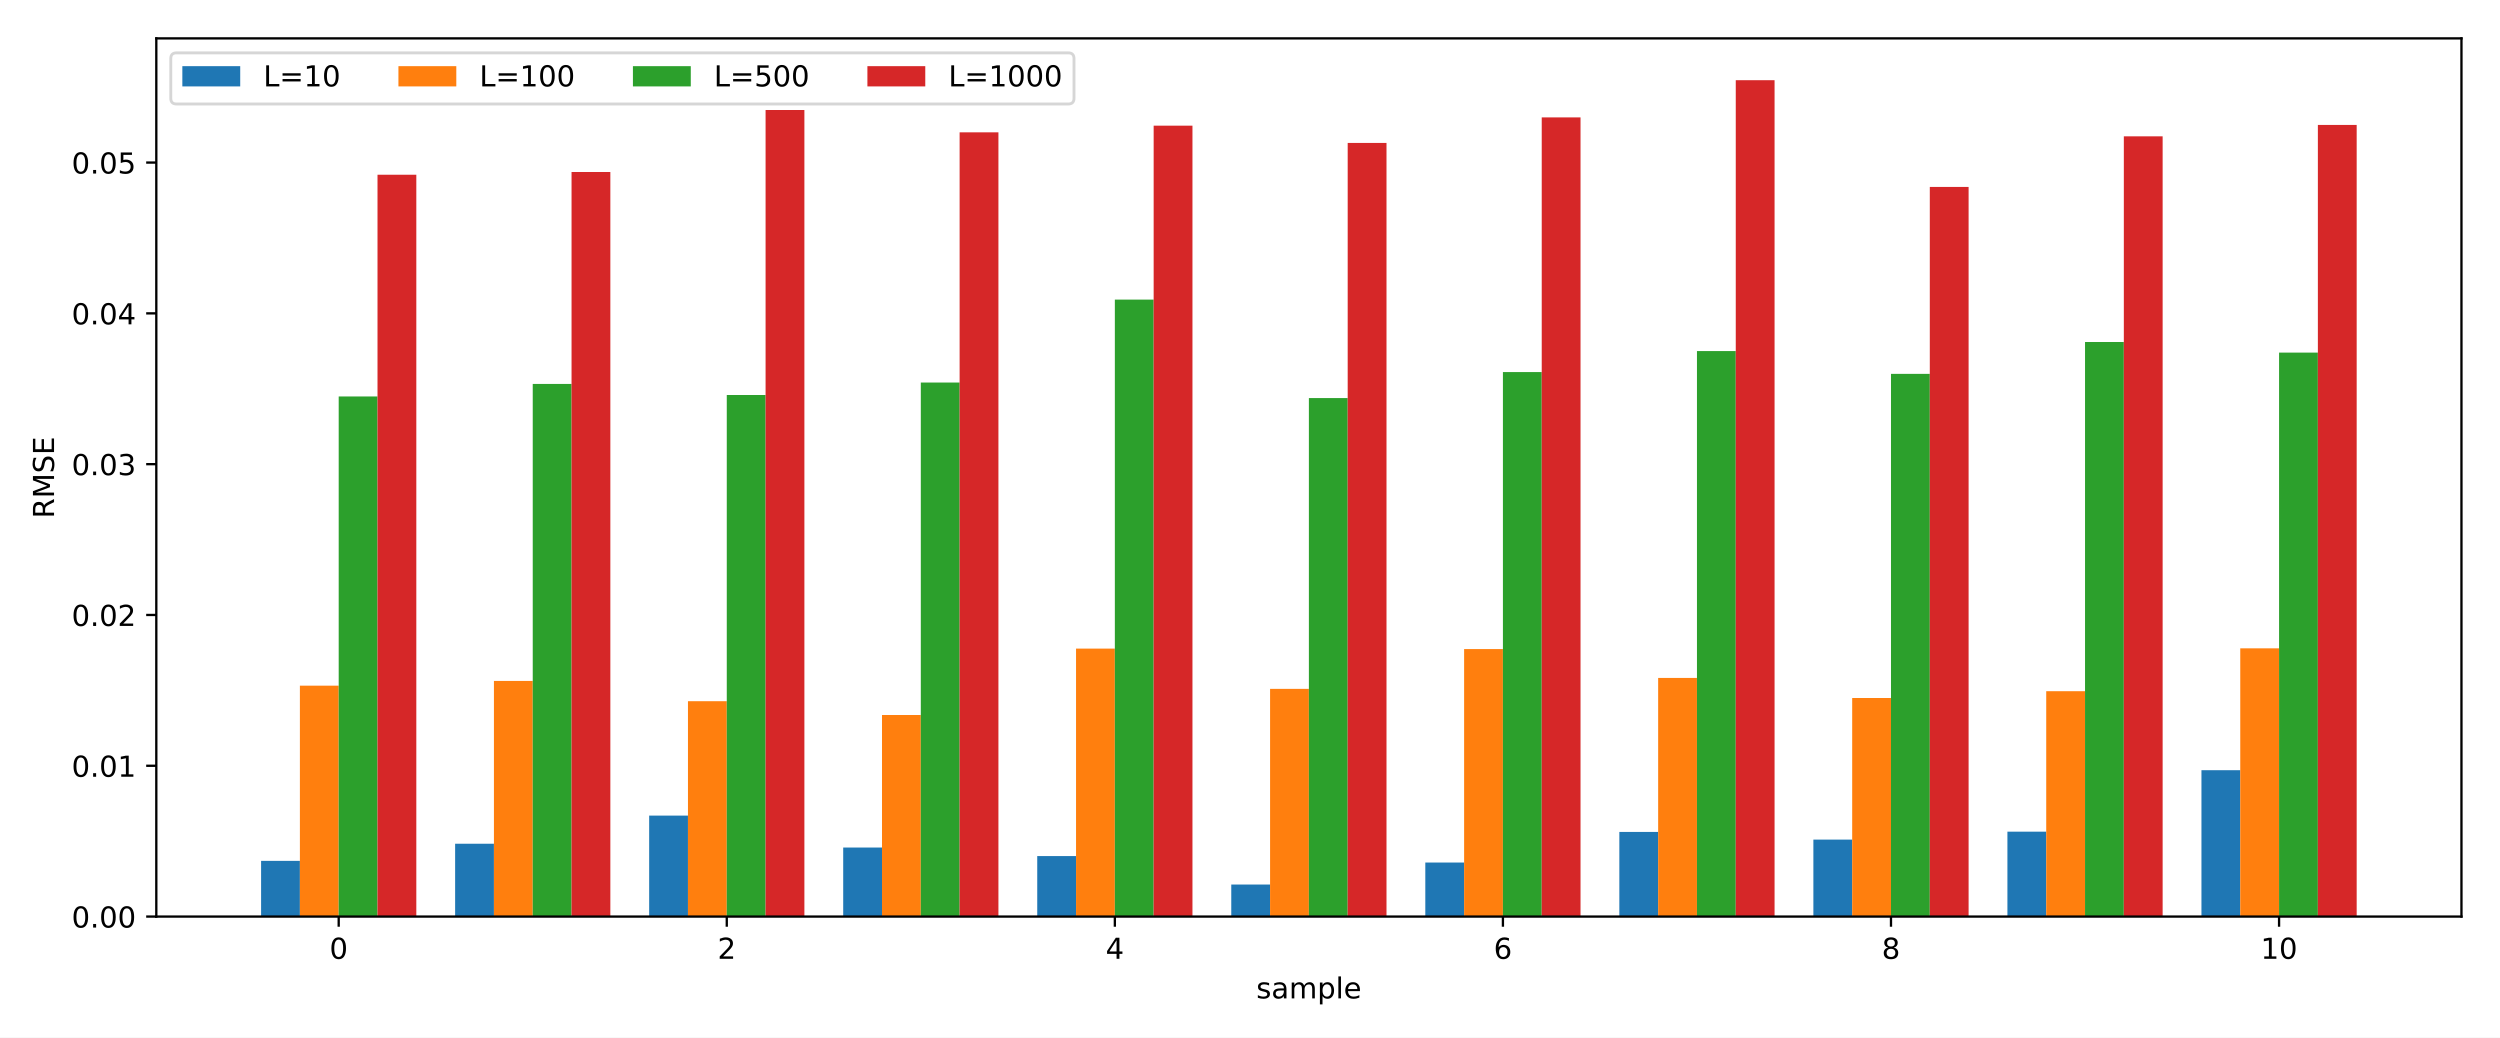
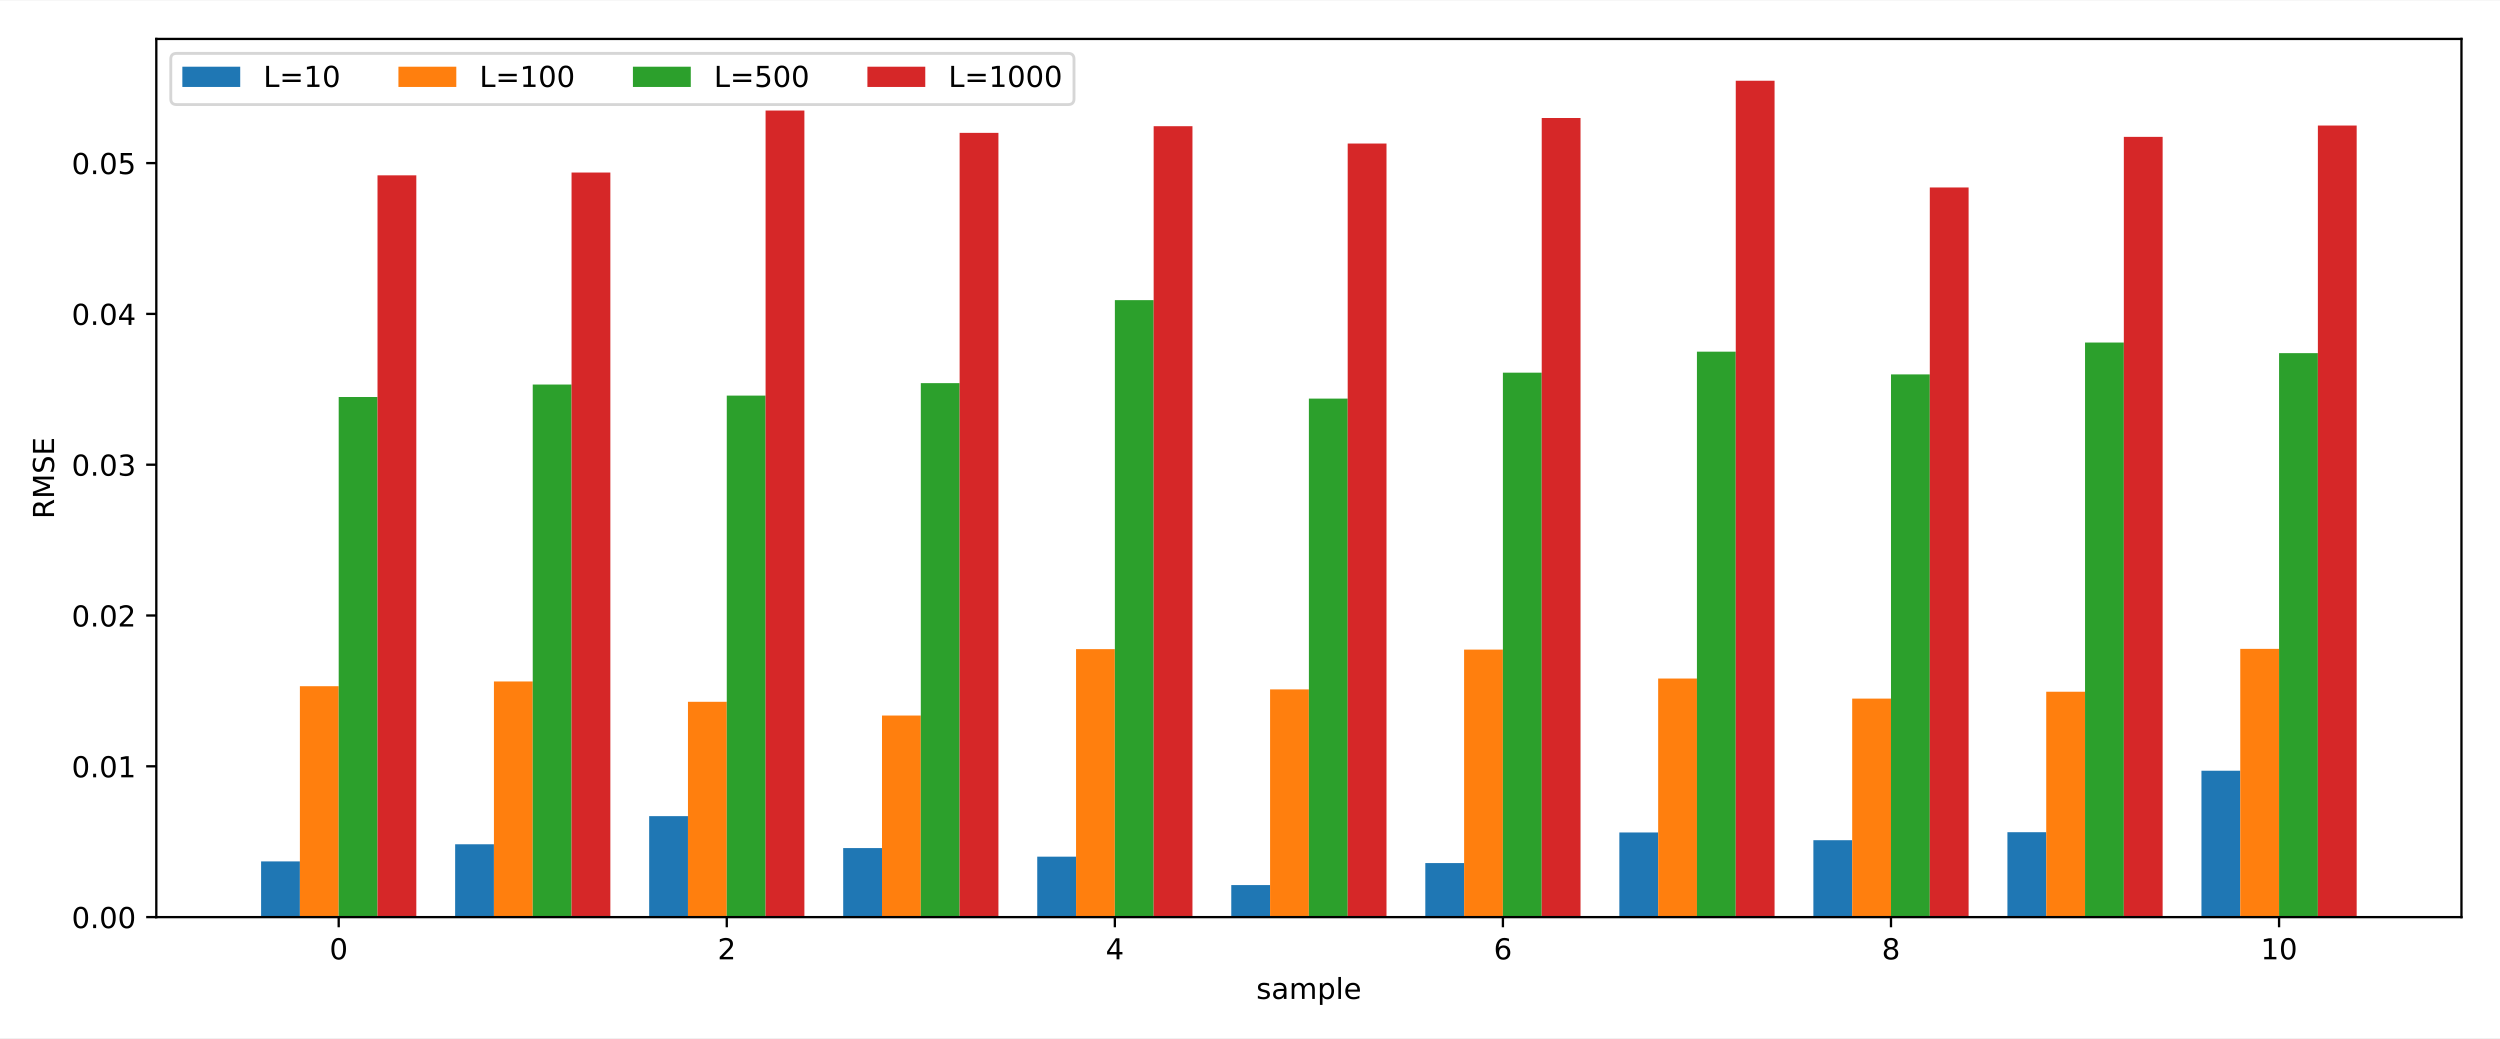
- <svg xmlns="http://www.w3.org/2000/svg" xmlns:xlink="http://www.w3.org/1999/xlink" height="358.56pt" version="1.1" viewBox="0 0 864 358.56" width="864pt">
+ <svg xmlns="http://www.w3.org/2000/svg" xmlns:xlink="http://www.w3.org/1999/xlink" height="479" viewBox="0 0 864 358.56" width="1153" stroke-linecap="butt" stroke-linejoin="round">
+   <style>.B{stroke:#000}.C{stroke-width:.8}.D{clip-path:url(#X)}.E{stroke-linecap:butt}.F{stroke-linejoin:round}.G{stroke-linejoin:miter}</style>
+   <g fill="#fff">
+     <path d="M0 358.56h864V0H0z" />
+     <path d="M54.02 316.768h796.66v-303.5H54.02z" />
+   </g>
+   <path d="M90.232 316.768h13.412v-19.26H90.232zm67.058 0h13.412v-25.18H157.3zm67.06 0h13.412V281.87H224.35zm67.06 0h13.412V292.9H291.4zm67.058 0h13.412v-20.9h-13.412zm67.058 0h13.412v-11.07h-13.412zm67.06 0h13.412V298.08h-13.412zm67.06 0h13.412v-29.254h-13.412zm67.057 0h13.412v-26.593h-13.412zm67.06 0h13.412V287.43h-13.412zm67.057 0h13.412v-50.592H760.82z" fill="#1f77b4" class="D" />
+   <path d="M103.644 316.768h13.412v-79.803h-13.412zm67.06 0h13.412v-81.435h-13.412zm67.056 0h13.412v-74.426H237.76zm67.06 0h13.412V247.1H304.82zm67.06 0h13.412v-92.62H371.88zm67.058 0h13.412v-78.7h-13.412zm67.06 0H519.4v-92.454h-13.412zm67.06 0h13.412V234.3h-13.412zm67.057 0h13.412v-75.53h-13.412zm67.06 0h13.412V238.87h-13.412zm67.058 0h13.412v-92.715h-13.412z" fill="#ff7f0e" class="D" />
+   <path d="M117.055 316.768h13.412V137.024h-13.412zm67.06 0h13.412V132.694h-13.412zm67.058 0h13.412V136.52h-13.412zm67.06 0h13.412V132.213h-13.412zm67.067 0h13.412v-213.23H385.3zm67.06 0h13.412v-179.2H452.35zm67.04 0h13.412v-188.17H519.4zm67.058 0h13.412V121.34h-13.412zm67.07 0h13.412V129.205h-13.412zm67.06 0H734v-198.58h-13.412zm67.058 0h13.412V121.864h-13.412z" fill="#2ca02c" class="D" />
+   <path d="M130.467 316.768h13.412V60.396h-13.412zm67.06 0h13.412V59.45h-13.412zm67.058 0h13.412V38.02h-13.412zm67.06 0h13.412V45.733h-13.412zm67.058 0h13.412V43.432h-13.412zm67.06 0h13.412V49.406h-13.412zm67.057 0h13.412V40.584H532.82zm67.06 0h13.412V27.72H599.88zm67.06 0h13.412V64.604H666.94zm67.057 0h13.412V47.118h-13.412zm67.06 0h13.412V43.185h-13.412z" fill="#d62728" class="D" />
  <defs>
-     <style type="text/css">
- *{stroke-linecap:butt;stroke-linejoin:round;}
-   </style>
+     <path d="M0 0v3.5" id="A" class="B C E F" />
  </defs>
-   <g id="figure_1">
-     <g id="patch_1">
-       <path d="M 0 358.56  L 864 358.56  L 864 0  L 0 0  z " style="fill:#ffffff;" />
-     </g>
-     <g id="axes_1">
-       <g id="patch_2">
-         <path d="M 54.02 316.768  L 850.68 316.768  L 850.68 13.267  L 54.02 13.267  z " style="fill:#ffffff;" />
-       </g>
-       <g id="patch_3">
-         <path clip-path="url(#p67da8aaffa)" d="M 90.232 316.768  L 103.644 316.768  L 103.644 297.508  L 90.232 297.508  z " style="fill:#1f77b4;" />
-       </g>
-       <g id="patch_4">
-         <path clip-path="url(#p67da8aaffa)" d="M 157.291 316.768  L 170.703 316.768  L 170.703 291.587  L 157.291 291.587  z " style="fill:#1f77b4;" />
-       </g>
-       <g id="patch_5">
-         <path clip-path="url(#p67da8aaffa)" d="M 224.35 316.768  L 237.761 316.768  L 237.761 281.87  L 224.35 281.87  z " style="fill:#1f77b4;" />
-       </g>
-       <g id="patch_6">
-         <path clip-path="url(#p67da8aaffa)" d="M 291.409 316.768  L 304.82 316.768  L 304.82 292.909  L 291.409 292.909  z " style="fill:#1f77b4;" />
-       </g>
-       <g id="patch_7">
-         <path clip-path="url(#p67da8aaffa)" d="M 358.468 316.768  L 371.879 316.768  L 371.879 295.857  L 358.468 295.857  z " style="fill:#1f77b4;" />
-       </g>
-       <g id="patch_8">
-         <path clip-path="url(#p67da8aaffa)" d="M 425.526 316.768  L 438.938 316.768  L 438.938 305.698  L 425.526 305.698  z " style="fill:#1f77b4;" />
-       </g>
-       <g id="patch_9">
-         <path clip-path="url(#p67da8aaffa)" d="M 492.585 316.768  L 505.997 316.768  L 505.997 298.081  L 492.585 298.081  z " style="fill:#1f77b4;" />
-       </g>
-       <g id="patch_10">
-         <path clip-path="url(#p67da8aaffa)" d="M 559.644 316.768  L 573.056 316.768  L 573.056 287.514  L 559.644 287.514  z " style="fill:#1f77b4;" />
-       </g>
-       <g id="patch_11">
-         <path clip-path="url(#p67da8aaffa)" d="M 626.703 316.768  L 640.115 316.768  L 640.115 290.175  L 626.703 290.175  z " style="fill:#1f77b4;" />
-       </g>
-       <g id="patch_12">
-         <path clip-path="url(#p67da8aaffa)" d="M 693.762 316.768  L 707.174 316.768  L 707.174 287.431  L 693.762 287.431  z " style="fill:#1f77b4;" />
-       </g>
-       <g id="patch_13">
-         <path clip-path="url(#p67da8aaffa)" d="M 760.821 316.768  L 774.233 316.768  L 774.233 266.176  L 760.821 266.176  z " style="fill:#1f77b4;" />
-       </g>
-       <g id="patch_14">
-         <path clip-path="url(#p67da8aaffa)" d="M 103.644 316.768  L 117.055 316.768  L 117.055 236.964  L 103.644 236.964  z " style="fill:#ff7f0e;" />
-       </g>
-       <g id="patch_15">
-         <path clip-path="url(#p67da8aaffa)" d="M 170.703 316.768  L 184.114 316.768  L 184.114 235.333  L 170.703 235.333  z " style="fill:#ff7f0e;" />
-       </g>
-       <g id="patch_16">
-         <path clip-path="url(#p67da8aaffa)" d="M 237.761 316.768  L 251.173 316.768  L 251.173 242.342  L 237.761 242.342  z " style="fill:#ff7f0e;" />
-       </g>
-       <g id="patch_17">
-         <path clip-path="url(#p67da8aaffa)" d="M 304.82 316.768  L 318.232 316.768  L 318.232 247.1  L 304.82 247.1  z " style="fill:#ff7f0e;" />
-       </g>
-       <g id="patch_18">
-         <path clip-path="url(#p67da8aaffa)" d="M 371.879 316.768  L 385.291 316.768  L 385.291 224.148  L 371.879 224.148  z " style="fill:#ff7f0e;" />
-       </g>
-       <g id="patch_19">
-         <path clip-path="url(#p67da8aaffa)" d="M 438.938 316.768  L 452.35 316.768  L 452.35 238.067  L 438.938 238.067  z " style="fill:#ff7f0e;" />
-       </g>
-       <g id="patch_20">
-         <path clip-path="url(#p67da8aaffa)" d="M 505.997 316.768  L 519.409 316.768  L 519.409 224.314  L 505.997 224.314  z " style="fill:#ff7f0e;" />
-       </g>
-       <g id="patch_21">
-         <path clip-path="url(#p67da8aaffa)" d="M 573.056 316.768  L 586.468 316.768  L 586.468 234.3  L 573.056 234.3  z " style="fill:#ff7f0e;" />
-       </g>
-       <g id="patch_22">
-         <path clip-path="url(#p67da8aaffa)" d="M 640.115 316.768  L 653.527 316.768  L 653.527 241.237  L 640.115 241.237  z " style="fill:#ff7f0e;" />
-       </g>
-       <g id="patch_23">
-         <path clip-path="url(#p67da8aaffa)" d="M 707.174 316.768  L 720.586 316.768  L 720.586 238.869  L 707.174 238.869  z " style="fill:#ff7f0e;" />
-       </g>
-       <g id="patch_24">
-         <path clip-path="url(#p67da8aaffa)" d="M 774.233 316.768  L 787.645 316.768  L 787.645 224.053  L 774.233 224.053  z " style="fill:#ff7f0e;" />
-       </g>
-       <g id="patch_25">
-         <path clip-path="url(#p67da8aaffa)" d="M 117.055 316.768  L 130.467 316.768  L 130.467 137.024  L 117.055 137.024  z " style="fill:#2ca02c;" />
-       </g>
-       <g id="patch_26">
-         <path clip-path="url(#p67da8aaffa)" d="M 184.114 316.768  L 197.526 316.768  L 197.526 132.694  L 184.114 132.694  z " style="fill:#2ca02c;" />
-       </g>
-       <g id="patch_27">
-         <path clip-path="url(#p67da8aaffa)" d="M 251.173 316.768  L 264.585 316.768  L 264.585 136.519  L 251.173 136.519  z " style="fill:#2ca02c;" />
-       </g>
-       <g id="patch_28">
-         <path clip-path="url(#p67da8aaffa)" d="M 318.232 316.768  L 331.644 316.768  L 331.644 132.213  L 318.232 132.213  z " style="fill:#2ca02c;" />
-       </g>
-       <g id="patch_29">
-         <path clip-path="url(#p67da8aaffa)" d="M 385.291 316.768  L 398.703 316.768  L 398.703 103.538  L 385.291 103.538  z " style="fill:#2ca02c;" />
-       </g>
-       <g id="patch_30">
-         <path clip-path="url(#p67da8aaffa)" d="M 452.35 316.768  L 465.762 316.768  L 465.762 137.577  L 452.35 137.577  z " style="fill:#2ca02c;" />
-       </g>
-       <g id="patch_31">
-         <path clip-path="url(#p67da8aaffa)" d="M 519.409 316.768  L 532.821 316.768  L 532.821 128.597  L 519.409 128.597  z " style="fill:#2ca02c;" />
-       </g>
-       <g id="patch_32">
-         <path clip-path="url(#p67da8aaffa)" d="M 586.468 316.768  L 599.88 316.768  L 599.88 121.339  L 586.468 121.339  z " style="fill:#2ca02c;" />
-       </g>
-       <g id="patch_33">
-         <path clip-path="url(#p67da8aaffa)" d="M 653.527 316.768  L 666.939 316.768  L 666.939 129.205  L 653.527 129.205  z " style="fill:#2ca02c;" />
-       </g>
-       <g id="patch_34">
-         <path clip-path="url(#p67da8aaffa)" d="M 720.586 316.768  L 733.997 316.768  L 733.997 118.187  L 720.586 118.187  z " style="fill:#2ca02c;" />
-       </g>
-       <g id="patch_35">
-         <path clip-path="url(#p67da8aaffa)" d="M 787.645 316.768  L 801.056 316.768  L 801.056 121.864  L 787.645 121.864  z " style="fill:#2ca02c;" />
-       </g>
-       <g id="patch_36">
-         <path clip-path="url(#p67da8aaffa)" d="M 130.467 316.768  L 143.879 316.768  L 143.879 60.396  L 130.467 60.396  z " style="fill:#d62728;" />
-       </g>
-       <g id="patch_37">
-         <path clip-path="url(#p67da8aaffa)" d="M 197.526 316.768  L 210.938 316.768  L 210.938 59.45  L 197.526 59.45  z " style="fill:#d62728;" />
-       </g>
-       <g id="patch_38">
-         <path clip-path="url(#p67da8aaffa)" d="M 264.585 316.768  L 277.997 316.768  L 277.997 38.02  L 264.585 38.02  z " style="fill:#d62728;" />
-       </g>
-       <g id="patch_39">
-         <path clip-path="url(#p67da8aaffa)" d="M 331.644 316.768  L 345.056 316.768  L 345.056 45.733  L 331.644 45.733  z " style="fill:#d62728;" />
-       </g>
-       <g id="patch_40">
-         <path clip-path="url(#p67da8aaffa)" d="M 398.703 316.768  L 412.115 316.768  L 412.115 43.432  L 398.703 43.432  z " style="fill:#d62728;" />
-       </g>
-       <g id="patch_41">
-         <path clip-path="url(#p67da8aaffa)" d="M 465.762 316.768  L 479.174 316.768  L 479.174 49.406  L 465.762 49.406  z " style="fill:#d62728;" />
-       </g>
-       <g id="patch_42">
-         <path clip-path="url(#p67da8aaffa)" d="M 532.821 316.768  L 546.232 316.768  L 546.232 40.584  L 532.821 40.584  z " style="fill:#d62728;" />
-       </g>
-       <g id="patch_43">
-         <path clip-path="url(#p67da8aaffa)" d="M 599.88 316.768  L 613.291 316.768  L 613.291 27.719  L 599.88 27.719  z " style="fill:#d62728;" />
-       </g>
-       <g id="patch_44">
-         <path clip-path="url(#p67da8aaffa)" d="M 666.939 316.768  L 680.35 316.768  L 680.35 64.604  L 666.939 64.604  z " style="fill:#d62728;" />
-       </g>
-       <g id="patch_45">
-         <path clip-path="url(#p67da8aaffa)" d="M 733.997 316.768  L 747.409 316.768  L 747.409 47.118  L 733.997 47.118  z " style="fill:#d62728;" />
-       </g>
-       <g id="patch_46">
-         <path clip-path="url(#p67da8aaffa)" d="M 801.056 316.768  L 814.468 316.768  L 814.468 43.185  L 801.056 43.185  z " style="fill:#d62728;" />
-       </g>
-       <g id="matplotlib.axis_1">
-         <g id="xtick_1">
-           <g id="line2d_1">
-             <defs>
-               <path d="M 0 0  L 0 3.5  " id="ma9b46b1493" style="stroke:#000000;stroke-width:0.8;" />
-             </defs>
-             <g>
-               <use style="stroke:#000000;stroke-width:0.8;" x="117.055" xlink:href="#ma9b46b1493" y="316.768" />
-             </g>
-           </g>
-           <g id="text_1">
-             <defs>
-               <path d="M 31.781 66.406  Q 24.172 66.406 20.328 58.906  Q 16.5 51.422 16.5 36.375  Q 16.5 21.391 20.328 13.891  Q 24.172 6.391 31.781 6.391  Q 39.453 6.391 43.281 13.891  Q 47.125 21.391 47.125 36.375  Q 47.125 51.422 43.281 58.906  Q 39.453 66.406 31.781 66.406  z M 31.781 74.219  Q 44.047 74.219 50.516 64.516  Q 56.984 54.828 56.984 36.375  Q 56.984 17.969 50.516 8.266  Q 44.047 -1.422 31.781 -1.422  Q 19.531 -1.422 13.062 8.266  Q 6.594 17.969 6.594 36.375  Q 6.594 54.828 13.062 64.516  Q 19.531 74.219 31.781 74.219  z " id="DejaVuSans-48" />
-             </defs>
-             <g transform="translate(113.8741 331.3663)scale(0.1 -0.1)">
-               <use xlink:href="#DejaVuSans-48" />
-             </g>
-           </g>
-         </g>
-         <g id="xtick_2">
-           <g id="line2d_2">
-             <g>
-               <use style="stroke:#000000;stroke-width:0.8;" x="251.173" xlink:href="#ma9b46b1493" y="316.768" />
-             </g>
-           </g>
-           <g id="text_2">
-             <defs>
-               <path d="M 19.188 8.297  L 53.609 8.297  L 53.609 0  L 7.328 0  L 7.328 8.297  Q 12.938 14.109 22.625 23.891  Q 32.328 33.688 34.812 36.531  Q 39.547 41.844 41.422 45.531  Q 43.312 49.219 43.312 52.781  Q 43.312 58.594 39.234 62.25  Q 35.156 65.922 28.609 65.922  Q 23.969 65.922 18.812 64.312  Q 13.672 62.703 7.812 59.422  L 7.812 69.391  Q 13.766 71.781 18.938 73  Q 24.125 74.219 28.422 74.219  Q 39.75 74.219 46.484 68.547  Q 53.219 62.891 53.219 53.422  Q 53.219 48.922 51.531 44.891  Q 49.859 40.875 45.406 35.406  Q 44.188 33.984 37.641 27.219  Q 31.109 20.453 19.188 8.297  z " id="DejaVuSans-50" />
-             </defs>
-             <g transform="translate(247.992 331.3663)scale(0.1 -0.1)">
-               <use xlink:href="#DejaVuSans-50" />
-             </g>
-           </g>
-         </g>
-         <g id="xtick_3">
-           <g id="line2d_3">
-             <g>
-               <use style="stroke:#000000;stroke-width:0.8;" x="385.291" xlink:href="#ma9b46b1493" y="316.768" />
-             </g>
-           </g>
-           <g id="text_3">
-             <defs>
-               <path d="M 37.797 64.312  L 12.891 25.391  L 37.797 25.391  z M 35.203 72.906  L 47.609 72.906  L 47.609 25.391  L 58.016 25.391  L 58.016 17.188  L 47.609 17.188  L 47.609 0  L 37.797 0  L 37.797 17.188  L 4.891 17.188  L 4.891 26.703  z " id="DejaVuSans-52" />
-             </defs>
-             <g transform="translate(382.1098 331.3663)scale(0.1 -0.1)">
-               <use xlink:href="#DejaVuSans-52" />
-             </g>
-           </g>
-         </g>
-         <g id="xtick_4">
-           <g id="line2d_4">
-             <g>
-               <use style="stroke:#000000;stroke-width:0.8;" x="519.409" xlink:href="#ma9b46b1493" y="316.768" />
-             </g>
-           </g>
-           <g id="text_4">
-             <defs>
-               <path d="M 33.016 40.375  Q 26.375 40.375 22.484 35.828  Q 18.609 31.297 18.609 23.391  Q 18.609 15.531 22.484 10.953  Q 26.375 6.391 33.016 6.391  Q 39.656 6.391 43.531 10.953  Q 47.406 15.531 47.406 23.391  Q 47.406 31.297 43.531 35.828  Q 39.656 40.375 33.016 40.375  z M 52.594 71.297  L 52.594 62.312  Q 48.875 64.062 45.094 64.984  Q 41.312 65.922 37.594 65.922  Q 27.828 65.922 22.672 59.328  Q 17.531 52.734 16.797 39.406  Q 19.672 43.656 24.016 45.922  Q 28.375 48.188 33.594 48.188  Q 44.578 48.188 50.953 41.516  Q 57.328 34.859 57.328 23.391  Q 57.328 12.156 50.688 5.359  Q 44.047 -1.422 33.016 -1.422  Q 20.359 -1.422 13.672 8.266  Q 6.984 17.969 6.984 36.375  Q 6.984 53.656 15.188 63.938  Q 23.391 74.219 37.203 74.219  Q 40.922 74.219 44.703 73.484  Q 48.484 72.75 52.594 71.297  z " id="DejaVuSans-54" />
-             </defs>
-             <g transform="translate(516.2277 331.3663)scale(0.1 -0.1)">
-               <use xlink:href="#DejaVuSans-54" />
-             </g>
-           </g>
-         </g>
-         <g id="xtick_5">
-           <g id="line2d_5">
-             <g>
-               <use style="stroke:#000000;stroke-width:0.8;" x="653.527" xlink:href="#ma9b46b1493" y="316.768" />
-             </g>
-           </g>
-           <g id="text_5">
-             <defs>
-               <path d="M 31.781 34.625  Q 24.75 34.625 20.719 30.859  Q 16.703 27.094 16.703 20.516  Q 16.703 13.922 20.719 10.156  Q 24.75 6.391 31.781 6.391  Q 38.812 6.391 42.859 10.172  Q 46.922 13.969 46.922 20.516  Q 46.922 27.094 42.891 30.859  Q 38.875 34.625 31.781 34.625  z M 21.922 38.812  Q 15.578 40.375 12.031 44.719  Q 8.5 49.078 8.5 55.328  Q 8.5 64.062 14.719 69.141  Q 20.953 74.219 31.781 74.219  Q 42.672 74.219 48.875 69.141  Q 55.078 64.062 55.078 55.328  Q 55.078 49.078 51.531 44.719  Q 48 40.375 41.703 38.812  Q 48.828 37.156 52.797 32.312  Q 56.781 27.484 56.781 20.516  Q 56.781 9.906 50.312 4.234  Q 43.844 -1.422 31.781 -1.422  Q 19.734 -1.422 13.25 4.234  Q 6.781 9.906 6.781 20.516  Q 6.781 27.484 10.781 32.312  Q 14.797 37.156 21.922 38.812  z M 18.312 54.391  Q 18.312 48.734 21.844 45.562  Q 25.391 42.391 31.781 42.391  Q 38.141 42.391 41.719 45.562  Q 45.312 48.734 45.312 54.391  Q 45.312 60.062 41.719 63.234  Q 38.141 66.406 31.781 66.406  Q 25.391 66.406 21.844 63.234  Q 18.312 60.062 18.312 54.391  z " id="DejaVuSans-56" />
-             </defs>
-             <g transform="translate(650.3455 331.3663)scale(0.1 -0.1)">
-               <use xlink:href="#DejaVuSans-56" />
-             </g>
-           </g>
-         </g>
-         <g id="xtick_6">
-           <g id="line2d_6">
-             <g>
-               <use style="stroke:#000000;stroke-width:0.8;" x="787.645" xlink:href="#ma9b46b1493" y="316.768" />
-             </g>
-           </g>
-           <g id="text_6">
-             <defs>
-               <path d="M 12.406 8.297  L 28.516 8.297  L 28.516 63.922  L 10.984 60.406  L 10.984 69.391  L 28.422 72.906  L 38.281 72.906  L 38.281 8.297  L 54.391 8.297  L 54.391 0  L 12.406 0  z " id="DejaVuSans-49" />
-             </defs>
-             <g transform="translate(781.2821 331.3663)scale(0.1 -0.1)">
-               <use xlink:href="#DejaVuSans-49" />
-               <use x="63.623" xlink:href="#DejaVuSans-48" />
-             </g>
-           </g>
-         </g>
-         <g id="text_7">
-           <defs>
-             <path d="M 44.281 53.078  L 44.281 44.578  Q 40.484 46.531 36.375 47.5  Q 32.281 48.484 27.875 48.484  Q 21.188 48.484 17.844 46.438  Q 14.5 44.391 14.5 40.281  Q 14.5 37.156 16.891 35.375  Q 19.281 33.594 26.516 31.984  L 29.594 31.297  Q 39.156 29.25 43.188 25.516  Q 47.219 21.781 47.219 15.094  Q 47.219 7.469 41.188 3.016  Q 35.156 -1.422 24.609 -1.422  Q 20.219 -1.422 15.453 -0.562  Q 10.688 0.297 5.422 2  L 5.422 11.281  Q 10.406 8.688 15.234 7.391  Q 20.062 6.109 24.812 6.109  Q 31.156 6.109 34.562 8.281  Q 37.984 10.453 37.984 14.406  Q 37.984 18.062 35.516 20.016  Q 33.062 21.969 24.703 23.781  L 21.578 24.516  Q 13.234 26.266 9.516 29.906  Q 5.812 33.547 5.812 39.891  Q 5.812 47.609 11.281 51.797  Q 16.75 56 26.812 56  Q 31.781 56 36.172 55.266  Q 40.578 54.547 44.281 53.078  z " id="DejaVuSans-115" />
-             <path d="M 34.281 27.484  Q 23.391 27.484 19.188 25  Q 14.984 22.516 14.984 16.5  Q 14.984 11.719 18.141 8.906  Q 21.297 6.109 26.703 6.109  Q 34.188 6.109 38.703 11.406  Q 43.219 16.703 43.219 25.484  L 43.219 27.484  z M 52.203 31.203  L 52.203 0  L 43.219 0  L 43.219 8.297  Q 40.141 3.328 35.547 0.953  Q 30.953 -1.422 24.312 -1.422  Q 15.922 -1.422 10.953 3.297  Q 6 8.016 6 15.922  Q 6 25.141 12.172 29.828  Q 18.359 34.516 30.609 34.516  L 43.219 34.516  L 43.219 35.406  Q 43.219 41.609 39.141 45  Q 35.062 48.391 27.688 48.391  Q 23 48.391 18.547 47.266  Q 14.109 46.141 10.016 43.891  L 10.016 52.203  Q 14.938 54.109 19.578 55.047  Q 24.219 56 28.609 56  Q 40.484 56 46.344 49.844  Q 52.203 43.703 52.203 31.203  z " id="DejaVuSans-97" />
-             <path d="M 52 44.188  Q 55.375 50.25 60.062 53.125  Q 64.75 56 71.094 56  Q 79.641 56 84.281 50.016  Q 88.922 44.047 88.922 33.016  L 88.922 0  L 79.891 0  L 79.891 32.719  Q 79.891 40.578 77.094 44.375  Q 74.312 48.188 68.609 48.188  Q 61.625 48.188 57.562 43.547  Q 53.516 38.922 53.516 30.906  L 53.516 0  L 44.484 0  L 44.484 32.719  Q 44.484 40.625 41.703 44.406  Q 38.922 48.188 33.109 48.188  Q 26.219 48.188 22.156 43.531  Q 18.109 38.875 18.109 30.906  L 18.109 0  L 9.078 0  L 9.078 54.688  L 18.109 54.688  L 18.109 46.188  Q 21.188 51.219 25.484 53.609  Q 29.781 56 35.688 56  Q 41.656 56 45.828 52.969  Q 50 49.953 52 44.188  z " id="DejaVuSans-109" />
-             <path d="M 18.109 8.203  L 18.109 -20.797  L 9.078 -20.797  L 9.078 54.688  L 18.109 54.688  L 18.109 46.391  Q 20.953 51.266 25.266 53.625  Q 29.594 56 35.594 56  Q 45.562 56 51.781 48.094  Q 58.016 40.188 58.016 27.297  Q 58.016 14.406 51.781 6.484  Q 45.562 -1.422 35.594 -1.422  Q 29.594 -1.422 25.266 0.953  Q 20.953 3.328 18.109 8.203  z M 48.688 27.297  Q 48.688 37.203 44.609 42.844  Q 40.531 48.484 33.406 48.484  Q 26.266 48.484 22.188 42.844  Q 18.109 37.203 18.109 27.297  Q 18.109 17.391 22.188 11.75  Q 26.266 6.109 33.406 6.109  Q 40.531 6.109 44.609 11.75  Q 48.688 17.391 48.688 27.297  z " id="DejaVuSans-112" />
-             <path d="M 9.422 75.984  L 18.406 75.984  L 18.406 0  L 9.422 0  z " id="DejaVuSans-108" />
-             <path d="M 56.203 29.594  L 56.203 25.203  L 14.891 25.203  Q 15.484 15.922 20.484 11.062  Q 25.484 6.203 34.422 6.203  Q 39.594 6.203 44.453 7.469  Q 49.312 8.734 54.109 11.281  L 54.109 2.781  Q 49.266 0.734 44.188 -0.344  Q 39.109 -1.422 33.891 -1.422  Q 20.797 -1.422 13.156 6.188  Q 5.516 13.812 5.516 26.812  Q 5.516 40.234 12.766 48.109  Q 20.016 56 32.328 56  Q 43.359 56 49.781 48.891  Q 56.203 41.797 56.203 29.594  z M 47.219 32.234  Q 47.125 39.594 43.094 43.984  Q 39.062 48.391 32.422 48.391  Q 24.906 48.391 20.391 44.141  Q 15.875 39.891 15.188 32.172  z " id="DejaVuSans-101" />
-           </defs>
-           <g transform="translate(434.1711 345.0444)scale(0.1 -0.1)">
-             <use xlink:href="#DejaVuSans-115" />
-             <use x="52.1" xlink:href="#DejaVuSans-97" />
-             <use x="113.379" xlink:href="#DejaVuSans-109" />
-             <use x="210.791" xlink:href="#DejaVuSans-112" />
-             <use x="274.268" xlink:href="#DejaVuSans-108" />
-             <use x="302.051" xlink:href="#DejaVuSans-101" />
-           </g>
-         </g>
-       </g>
-       <g id="matplotlib.axis_2">
-         <g id="ytick_1">
-           <g id="line2d_7">
-             <defs>
-               <path d="M 0 0  L -3.5 0  " id="m3b3bb046d5" style="stroke:#000000;stroke-width:0.8;" />
-             </defs>
-             <g>
-               <use style="stroke:#000000;stroke-width:0.8;" x="54.02" xlink:href="#m3b3bb046d5" y="316.768" />
-             </g>
-           </g>
-           <g id="text_8">
-             <defs>
-               <path d="M 10.688 12.406  L 21 12.406  L 21 0  L 10.688 0  z " id="DejaVuSans-46" />
-             </defs>
-             <g transform="translate(24.75437 320.5671)scale(0.1 -0.1)">
-               <use xlink:href="#DejaVuSans-48" />
-               <use x="63.623" xlink:href="#DejaVuSans-46" />
-               <use x="95.41" xlink:href="#DejaVuSans-48" />
-               <use x="159.033" xlink:href="#DejaVuSans-48" />
-             </g>
-           </g>
-         </g>
-         <g id="ytick_2">
-           <g id="line2d_8">
-             <g>
-               <use style="stroke:#000000;stroke-width:0.8;" x="54.02" xlink:href="#m3b3bb046d5" y="264.65" />
-             </g>
-           </g>
-           <g id="text_9">
-             <g transform="translate(24.75437 268.4494)scale(0.1 -0.1)">
-               <use xlink:href="#DejaVuSans-48" />
-               <use x="63.623" xlink:href="#DejaVuSans-46" />
-               <use x="95.41" xlink:href="#DejaVuSans-48" />
-               <use x="159.033" xlink:href="#DejaVuSans-49" />
-             </g>
-           </g>
-         </g>
-         <g id="ytick_3">
-           <g id="line2d_9">
-             <g>
-               <use style="stroke:#000000;stroke-width:0.8;" x="54.02" xlink:href="#m3b3bb046d5" y="212.533" />
-             </g>
-           </g>
-           <g id="text_10">
-             <g transform="translate(24.75437 216.3318)scale(0.1 -0.1)">
-               <use xlink:href="#DejaVuSans-48" />
-               <use x="63.623" xlink:href="#DejaVuSans-46" />
-               <use x="95.41" xlink:href="#DejaVuSans-48" />
-               <use x="159.033" xlink:href="#DejaVuSans-50" />
-             </g>
-           </g>
-         </g>
-         <g id="ytick_4">
-           <g id="line2d_10">
-             <g>
-               <use style="stroke:#000000;stroke-width:0.8;" x="54.02" xlink:href="#m3b3bb046d5" y="160.415" />
-             </g>
-           </g>
-           <g id="text_11">
-             <defs>
-               <path d="M 40.578 39.312  Q 47.656 37.797 51.625 33  Q 55.609 28.219 55.609 21.188  Q 55.609 10.406 48.188 4.484  Q 40.766 -1.422 27.094 -1.422  Q 22.516 -1.422 17.656 -0.516  Q 12.797 0.391 7.625 2.203  L 7.625 11.719  Q 11.719 9.328 16.594 8.109  Q 21.484 6.891 26.812 6.891  Q 36.078 6.891 40.938 10.547  Q 45.797 14.203 45.797 21.188  Q 45.797 27.641 41.281 31.266  Q 36.766 34.906 28.719 34.906  L 20.219 34.906  L 20.219 43.016  L 29.109 43.016  Q 36.375 43.016 40.234 45.922  Q 44.094 48.828 44.094 54.297  Q 44.094 59.906 40.109 62.906  Q 36.141 65.922 28.719 65.922  Q 24.656 65.922 20.016 65.031  Q 15.375 64.156 9.812 62.312  L 9.812 71.094  Q 15.438 72.656 20.344 73.438  Q 25.25 74.219 29.594 74.219  Q 40.828 74.219 47.359 69.109  Q 53.906 64.016 53.906 55.328  Q 53.906 49.266 50.438 45.094  Q 46.969 40.922 40.578 39.312  z " id="DejaVuSans-51" />
-             </defs>
-             <g transform="translate(24.75437 164.2141)scale(0.1 -0.1)">
-               <use xlink:href="#DejaVuSans-48" />
-               <use x="63.623" xlink:href="#DejaVuSans-46" />
-               <use x="95.41" xlink:href="#DejaVuSans-48" />
-               <use x="159.033" xlink:href="#DejaVuSans-51" />
-             </g>
-           </g>
-         </g>
-         <g id="ytick_5">
-           <g id="line2d_11">
-             <g>
-               <use style="stroke:#000000;stroke-width:0.8;" x="54.02" xlink:href="#m3b3bb046d5" y="108.297" />
-             </g>
-           </g>
-           <g id="text_12">
-             <g transform="translate(24.75437 112.0965)scale(0.1 -0.1)">
-               <use xlink:href="#DejaVuSans-48" />
-               <use x="63.623" xlink:href="#DejaVuSans-46" />
-               <use x="95.41" xlink:href="#DejaVuSans-48" />
-               <use x="159.033" xlink:href="#DejaVuSans-52" />
-             </g>
-           </g>
-         </g>
-         <g id="ytick_6">
-           <g id="line2d_12">
-             <g>
-               <use style="stroke:#000000;stroke-width:0.8;" x="54.02" xlink:href="#m3b3bb046d5" y="56.18" />
-             </g>
-           </g>
-           <g id="text_13">
-             <defs>
-               <path d="M 10.797 72.906  L 49.516 72.906  L 49.516 64.594  L 19.828 64.594  L 19.828 46.734  Q 21.969 47.469 24.109 47.828  Q 26.266 48.188 28.422 48.188  Q 40.625 48.188 47.75 41.5  Q 54.891 34.812 54.891 23.391  Q 54.891 11.625 47.562 5.094  Q 40.234 -1.422 26.906 -1.422  Q 22.312 -1.422 17.547 -0.641  Q 12.797 0.141 7.719 1.703  L 7.719 11.625  Q 12.109 9.234 16.797 8.062  Q 21.484 6.891 26.703 6.891  Q 35.156 6.891 40.078 11.328  Q 45.016 15.766 45.016 23.391  Q 45.016 31 40.078 35.438  Q 35.156 39.891 26.703 39.891  Q 22.75 39.891 18.812 39.016  Q 14.891 38.141 10.797 36.281  z " id="DejaVuSans-53" />
-             </defs>
-             <g transform="translate(24.75437 59.9788)scale(0.1 -0.1)">
-               <use xlink:href="#DejaVuSans-48" />
-               <use x="63.623" xlink:href="#DejaVuSans-46" />
-               <use x="95.41" xlink:href="#DejaVuSans-48" />
-               <use x="159.033" xlink:href="#DejaVuSans-53" />
-             </g>
-           </g>
-         </g>
-         <g id="text_14">
-           <defs>
-             <path d="M 44.391 34.188  Q 47.562 33.109 50.562 29.594  Q 53.562 26.078 56.594 19.922  L 66.609 0  L 56 0  L 46.688 18.703  Q 43.062 26.031 39.672 28.422  Q 36.281 30.812 30.422 30.812  L 19.672 30.812  L 19.672 0  L 9.812 0  L 9.812 72.906  L 32.078 72.906  Q 44.578 72.906 50.734 67.672  Q 56.891 62.453 56.891 51.906  Q 56.891 45.016 53.688 40.469  Q 50.484 35.938 44.391 34.188  z M 19.672 64.797  L 19.672 38.922  L 32.078 38.922  Q 39.203 38.922 42.844 42.219  Q 46.484 45.516 46.484 51.906  Q 46.484 58.297 42.844 61.547  Q 39.203 64.797 32.078 64.797  z " id="DejaVuSans-82" />
-             <path d="M 9.812 72.906  L 24.516 72.906  L 43.109 23.297  L 61.812 72.906  L 76.516 72.906  L 76.516 0  L 66.891 0  L 66.891 64.016  L 48.094 14.016  L 38.188 14.016  L 19.391 64.016  L 19.391 0  L 9.812 0  z " id="DejaVuSans-77" />
-             <path d="M 53.516 70.516  L 53.516 60.891  Q 47.906 63.578 42.922 64.891  Q 37.938 66.219 33.297 66.219  Q 25.25 66.219 20.875 63.094  Q 16.5 59.969 16.5 54.203  Q 16.5 49.359 19.406 46.891  Q 22.312 44.438 30.422 42.922  L 36.375 41.703  Q 47.406 39.594 52.656 34.297  Q 57.906 29 57.906 20.125  Q 57.906 9.516 50.797 4.047  Q 43.703 -1.422 29.984 -1.422  Q 24.812 -1.422 18.969 -0.25  Q 13.141 0.922 6.891 3.219  L 6.891 13.375  Q 12.891 10.016 18.656 8.297  Q 24.422 6.594 29.984 6.594  Q 38.422 6.594 43.016 9.906  Q 47.609 13.234 47.609 19.391  Q 47.609 24.75 44.312 27.781  Q 41.016 30.812 33.5 32.328  L 27.484 33.5  Q 16.453 35.688 11.516 40.375  Q 6.594 45.062 6.594 53.422  Q 6.594 63.094 13.406 68.656  Q 20.219 74.219 32.172 74.219  Q 37.312 74.219 42.625 73.281  Q 47.953 72.359 53.516 70.516  z " id="DejaVuSans-83" />
-             <path d="M 9.812 72.906  L 55.906 72.906  L 55.906 64.594  L 19.672 64.594  L 19.672 43.016  L 54.391 43.016  L 54.391 34.719  L 19.672 34.719  L 19.672 8.297  L 56.781 8.297  L 56.781 0  L 9.812 0  z " id="DejaVuSans-69" />
-           </defs>
-           <g transform="translate(18.67469 179.1392)rotate(-90)scale(0.1 -0.1)">
-             <use xlink:href="#DejaVuSans-82" />
-             <use x="69.482" xlink:href="#DejaVuSans-77" />
-             <use x="155.762" xlink:href="#DejaVuSans-83" />
-             <use x="219.238" xlink:href="#DejaVuSans-69" />
-           </g>
-         </g>
-       </g>
-       <g id="patch_47">
-         <path d="M 54.02 316.768  L 54.02 13.267  " style="fill:none;stroke:#000000;stroke-linecap:square;stroke-linejoin:miter;stroke-width:0.8;" />
-       </g>
-       <g id="patch_48">
-         <path d="M 850.68 316.768  L 850.68 13.267  " style="fill:none;stroke:#000000;stroke-linecap:square;stroke-linejoin:miter;stroke-width:0.8;" />
-       </g>
-       <g id="patch_49">
-         <path d="M 54.02 316.768  L 850.68 316.768  " style="fill:none;stroke:#000000;stroke-linecap:square;stroke-linejoin:miter;stroke-width:0.8;" />
-       </g>
-       <g id="patch_50">
-         <path d="M 54.02 13.267  L 850.68 13.267  " style="fill:none;stroke:#000000;stroke-linecap:square;stroke-linejoin:miter;stroke-width:0.8;" />
-       </g>
-       <g id="legend_1">
-         <g id="patch_51">
-           <path d="M 61.02 35.945  L 369.176 35.945  Q 371.176 35.945 371.176 33.945  L 371.176 20.267  Q 371.176 18.267 369.176 18.267  L 61.02 18.267  Q 59.02 18.267 59.02 20.267  L 59.02 33.945  Q 59.02 35.945 61.02 35.945  z " style="fill:#ffffff;opacity:0.8;stroke:#cccccc;stroke-linejoin:miter;" />
-         </g>
-         <g id="patch_52">
-           <path d="M 63.02 29.865  L 83.02 29.865  L 83.02 22.865  L 63.02 22.865  z " style="fill:#1f77b4;" />
-         </g>
-         <g id="text_15">
-           <defs>
-             <path d="M 9.812 72.906  L 19.672 72.906  L 19.672 8.297  L 55.172 8.297  L 55.172 0  L 9.812 0  z " id="DejaVuSans-76" />
-             <path d="M 10.594 45.406  L 73.188 45.406  L 73.188 37.203  L 10.594 37.203  z M 10.594 25.484  L 73.188 25.484  L 73.188 17.188  L 10.594 17.188  z " id="DejaVuSans-61" />
-           </defs>
-           <g transform="translate(91.02 29.86516)scale(0.1 -0.1)">
-             <use xlink:href="#DejaVuSans-76" />
-             <use x="55.713" xlink:href="#DejaVuSans-61" />
-             <use x="139.502" xlink:href="#DejaVuSans-49" />
-             <use x="203.125" xlink:href="#DejaVuSans-48" />
-           </g>
-         </g>
-         <g id="patch_53">
-           <path d="M 137.697 29.865  L 157.697 29.865  L 157.697 22.865  L 137.697 22.865  z " style="fill:#ff7f0e;" />
-         </g>
-         <g id="text_16">
-           <g transform="translate(165.6966 29.86516)scale(0.1 -0.1)">
-             <use xlink:href="#DejaVuSans-76" />
-             <use x="55.713" xlink:href="#DejaVuSans-61" />
-             <use x="139.502" xlink:href="#DejaVuSans-49" />
-             <use x="203.125" xlink:href="#DejaVuSans-48" />
-             <use x="266.748" xlink:href="#DejaVuSans-48" />
-           </g>
-         </g>
-         <g id="patch_54">
-           <path d="M 218.736 29.865  L 238.736 29.865  L 238.736 22.865  L 218.736 22.865  z " style="fill:#2ca02c;" />
-         </g>
-         <g id="text_17">
-           <g transform="translate(246.7356 29.86516)scale(0.1 -0.1)">
-             <use xlink:href="#DejaVuSans-76" />
-             <use x="55.713" xlink:href="#DejaVuSans-61" />
-             <use x="139.502" xlink:href="#DejaVuSans-53" />
-             <use x="203.125" xlink:href="#DejaVuSans-48" />
-             <use x="266.748" xlink:href="#DejaVuSans-48" />
-           </g>
-         </g>
-         <g id="patch_55">
-           <path d="M 299.775 29.865  L 319.775 29.865  L 319.775 22.865  L 299.775 22.865  z " style="fill:#d62728;" />
-         </g>
-         <g id="text_18">
-           <g transform="translate(327.7747 29.86516)scale(0.1 -0.1)">
-             <use xlink:href="#DejaVuSans-76" />
-             <use x="55.713" xlink:href="#DejaVuSans-61" />
-             <use x="139.502" xlink:href="#DejaVuSans-49" />
-             <use x="203.125" xlink:href="#DejaVuSans-48" />
-             <use x="266.748" xlink:href="#DejaVuSans-48" />
-             <use x="330.371" xlink:href="#DejaVuSans-48" />
-           </g>
-         </g>
-       </g>
-     </g>
+   <use x="117.055" xlink:href="#A" y="316.768" class="B C" />
+   <defs>
+     <path d="M31.78 66.406q-7.61 0-11.453-7.5-3.828-7.484-3.828-22.53 0-14.984 3.828-22.484 3.844-7.5 11.453-7.5 7.672 0 11.5 7.5 3.844 7.5 3.844 22.484 0 15.047-3.844 22.53-3.828 7.5-11.5 7.5zm0 7.813q12.266 0 18.734-9.703 6.47-9.687 6.47-28.14 0-18.406-6.47-28.11-6.47-9.687-18.734-9.687-12.25 0-18.72 9.688-6.47 9.703-6.47 28.11 0 18.453 6.47 28.14 6.47 9.703 18.72 9.703z" id="B" />
+   </defs>
+   <use xlink:href="#B" transform="matrix(.1 0 0 -.1 113.8741 331.3663)" />
+   <use x="251.173" xlink:href="#A" y="316.768" class="B C" />
+   <defs>
+     <path d="M19.188 8.297H53.61V0H7.328v8.297q5.61 5.813 15.297 15.594 9.703 9.797 12.188 12.64 4.734 5.313 6.61 9 1.89 3.688 1.89 7.25 0 5.813-4.078 9.47-4.078 3.672-10.625 3.672-4.64 0-9.797-1.61-5.14-1.61-11-4.89v9.97q5.953 2.39 11.125 3.61 5.188 1.22 9.484 1.22 11.328 0 18.063-5.672 6.734-5.656 6.734-15.125 0-4.5-1.687-8.53-1.672-4.016-6.125-9.484-1.22-1.422-7.766-8.187-6.53-6.766-18.453-18.922z" id="C" />
+   </defs>
+   <use xlink:href="#C" transform="matrix(.1 0 0 -.1 247.992 331.3663)" />
+   <use x="385.291" xlink:href="#A" y="316.768" class="B C" />
+   <defs>
+     <path d="M37.797 64.313L12.89 25.39h24.906zm-2.594 8.594H47.61V25.39h10.406v-8.203H47.61V0h-9.812v17.188H4.89v9.516z" id="D" />
+   </defs>
+   <use xlink:href="#D" transform="matrix(.1 0 0 -.1 382.1098 331.3663)" />
+   <use x="519.409" xlink:href="#A" y="316.768" class="B C" />
+   <defs>
+     <path d="M33.016 40.375q-6.64 0-10.53-4.547-3.875-4.53-3.875-12.437 0-7.86 3.875-12.437 3.89-4.562 10.53-4.562 6.64 0 10.516 4.563 3.875 4.578 3.875 12.438 0 7.906-3.875 12.438-3.875 4.547-10.516 4.547zm19.578 30.922v-8.984q-3.72 1.75-7.5 2.672-3.78.938-7.5.938-9.766 0-14.922-6.594-5.14-6.594-5.875-19.922 2.875 4.25 7.22 6.516 4.36 2.266 9.578 2.266 10.984 0 17.36-6.672 6.375-6.656 6.375-18.125 0-11.234-6.64-18.03-6.64-6.78-17.672-6.78-12.656 0-19.344 9.688-6.687 9.703-6.687 28.11 0 17.28 8.203 27.563 8.203 10.28 22.016 10.28 3.72 0 7.5-.734 3.78-.734 7.89-2.187z" id="E" />
+   </defs>
+   <use xlink:href="#E" transform="matrix(.1 0 0 -.1 516.2277 331.3663)" />
+   <use x="653.527" xlink:href="#A" y="316.768" class="B C" />
+   <defs>
+     <path d="M31.78 34.625q-7.03 0-11.062-3.766-4.016-3.766-4.016-10.344 0-6.594 4.016-10.36Q24.75 6.39 31.78 6.39q7.03 0 11.078 3.78 4.063 3.797 4.063 10.344 0 6.578-4.03 10.344-4.016 3.766-11.11 3.766zm-9.86 4.188q-6.344 1.563-9.89 5.906-3.53 4.36-3.53 10.61 0 8.734 6.22 13.813 6.234 5.078 17.063 5.078 10.89 0 17.094-5.078 6.203-5.078 6.203-13.812 0-6.25-3.547-10.61-3.53-4.344-9.828-5.906 7.125-1.656 11.094-6.5 3.984-4.828 3.984-11.797 0-10.61-6.47-16.28-6.47-5.656-18.53-5.656-12.047 0-18.53 5.656-6.47 5.672-6.47 16.28 0 6.97 4 11.797 4.016 4.844 11.14 6.5zm-3.61 15.578q0-5.656 3.53-8.828 3.547-3.172 9.938-3.172 6.36 0 9.938 3.172 3.594 3.172 3.594 8.828 0 5.672-3.594 8.844-3.578 3.172-9.937 3.172-6.39 0-9.937-3.172-3.53-3.172-3.53-8.844z" id="F" />
+   </defs>
+   <use xlink:href="#F" transform="matrix(.1 0 0 -.1 650.3455 331.3663)" />
+   <use x="787.645" xlink:href="#A" y="316.768" class="B C" />
+   <defs>
+     <path d="M12.406 8.297h16.11v55.625l-17.53-3.516v8.984l17.438 3.516h9.86V8.297h16.11V0H12.406z" id="G" />
+   </defs>
+   <g transform="matrix(.1 0 0 -.1 781.2821 331.3663)">
+     <use xlink:href="#G" />
+     <use x="63.623" xlink:href="#B" />
  </g>
  <defs>
-     <clipPath id="p67da8aaffa">
-       <rect height="303.501" width="796.66" x="54.02" y="13.267" />
+     <path d="M44.28 53.078v-8.5q-3.797 1.953-7.906 2.922-4.094.984-8.5.984-6.687 0-10.03-2.047Q14.5 44.39 14.5 40.28q0-3.125 2.39-4.906 2.39-1.78 9.625-3.39l3.078-.687q9.563-2.047 13.594-5.78 4.03-3.734 4.03-10.422 0-7.625-6.03-12.078-6.03-4.437-16.578-4.437-4.39 0-9.156.86Q10.688.297 5.422 2v9.28q4.984-2.594 9.813-3.89 4.828-1.28 9.578-1.28 6.344 0 9.75 2.172 3.422 2.172 3.422 6.125 0 3.656-2.47 5.61-2.453 1.953-10.812 3.766l-3.125.734q-8.344 1.75-12.062 5.39-3.703 3.64-3.703 9.984 0 7.72 5.47 11.906Q16.75 56 26.813 56q4.97 0 9.36-.734 4.406-.72 8.11-2.187z" id="H" />
+     <path d="M34.28 27.484q-10.89 0-15.094-2.484-4.203-2.484-4.203-8.5 0-4.78 3.156-7.594 3.156-2.797 8.563-2.797 7.484 0 12 5.297 4.516 5.297 4.516 14.078v2zm17.922 3.72V0H43.22v8.297Q40.14 3.328 35.547.953q-4.594-2.375-11.234-2.375-8.39 0-13.36 4.72Q6 8.016 6 15.922q0 9.22 6.172 13.906 6.188 4.688 18.438 4.688h12.61v.89q0 6.203-4.078 9.594-4.078 3.39-11.453 3.39-4.687 0-9.14-1.125-4.437-1.125-8.53-3.375v8.313q4.922 1.906 9.563 2.844 4.64.953 9.03.953 11.875 0 17.734-6.156 5.86-6.14 5.86-18.64z" id="I" />
+     <path d="M52 44.188q3.375 6.063 8.063 8.938Q64.75 56 71.094 56q8.547 0 13.188-5.984 4.64-5.97 4.64-17V0h-9.03v32.72q0 7.86-2.797 11.656-2.78 3.813-8.484 3.813-6.984 0-11.047-4.64-4.047-4.625-4.047-12.64V0h-9.03v32.72q0 7.906-2.78 11.688-2.78 3.78-8.594 3.78-6.89 0-10.953-4.656-4.047-4.656-4.047-12.625V0h-9.03v54.688h9.03v-8.5q3.078 5.03 7.375 7.422Q29.78 56 35.688 56q5.97 0 10.14-3.03Q50 49.953 52 44.188z" id="J" />
+     <path d="M18.11 8.203v-29h-9.03v75.484h9.03V46.39q2.844 4.875 7.156 7.234Q29.594 56 35.594 56q9.97 0 16.188-7.906 6.234-7.906 6.234-20.797 0-12.89-6.234-20.812-6.22-7.906-16.187-7.906-6 0-10.328 2.375-4.312 2.375-7.156 7.25zm30.578 19.094q0 9.906-4.078 15.547-4.078 5.64-11.203 5.64-7.14 0-11.22-5.64-4.078-5.64-4.078-15.547 0-9.906 4.078-15.547 4.078-5.64 11.22-5.64 7.125 0 11.203 5.64 4.078 5.64 4.078 15.547z" id="K" />
+     <path d="M9.422 75.984h8.984V0H9.422z" id="L" />
+     <path d="M56.203 29.594v-4.39H14.89q.594-9.28 5.594-14.14 5-4.86 13.938-4.86 5.172 0 10.03 1.266 4.86 1.266 9.656 3.813v-8.5Q49.266.734 44.188-.344 39.11-1.422 33.89-1.422q-13.094 0-20.734 7.61-7.64 7.625-7.64 20.625 0 13.422 7.25 21.297Q20.016 56 32.328 56q11.03 0 17.453-7.11 6.422-7.094 6.422-19.297zm-8.984 2.64q-.094 7.36-4.125 11.75-4.03 4.406-10.672 4.406-7.516 0-12.03-4.25-4.516-4.25-5.203-11.97z" id="M" />
+   </defs>
+   <g transform="matrix(.1 0 0 -.1 434.1711 345.0444)">
+     <use xlink:href="#H" />
+     <use x="52.1" xlink:href="#I" />
+     <use x="113.379" xlink:href="#J" />
+     <use x="210.791" xlink:href="#K" />
+     <use x="274.268" xlink:href="#L" />
+     <use x="302.051" xlink:href="#M" />
+   </g>
+   <defs>
+     <path d="M0 0h-3.5" id="N" class="B C E F" />
+   </defs>
+   <use x="54.02" xlink:href="#N" y="316.768" class="B C" />
+   <defs>
+     <path d="M10.688 12.406H21V0H10.688z" id="O" />
+   </defs>
+   <g transform="matrix(.1 0 0 -.1 24.75437 320.5671)">
+     <use xlink:href="#B" />
+     <use x="63.623" xlink:href="#O" />
+     <use x="95.41" xlink:href="#B" />
+     <use x="159.033" xlink:href="#B" />
+   </g>
+   <use x="54.02" xlink:href="#N" y="264.65" class="B C" />
+   <g transform="matrix(.1 0 0 -.1 24.75437 268.4494)">
+     <use xlink:href="#B" />
+     <use x="63.623" xlink:href="#O" />
+     <use x="95.41" xlink:href="#B" />
+     <use x="159.033" xlink:href="#G" />
+   </g>
+   <use x="54.02" xlink:href="#N" y="212.533" class="B C" />
+   <g transform="matrix(.1 0 0 -.1 24.75437 216.3318)">
+     <use xlink:href="#B" />
+     <use x="63.623" xlink:href="#O" />
+     <use x="95.41" xlink:href="#B" />
+     <use x="159.033" xlink:href="#C" />
+   </g>
+   <use x="54.02" xlink:href="#N" y="160.415" class="B C" />
+   <defs>
+     <path d="M40.578 39.313Q47.656 37.797 51.625 33q3.984-4.78 3.984-11.812 0-10.78-7.422-16.703-7.422-5.906-21.094-5.906-4.578 0-9.437.906-4.86.906-10.03 2.72v9.516q4.094-2.39 8.97-3.61 4.89-1.22 10.22-1.22 9.266 0 14.125 3.656 4.86 3.656 4.86 10.64 0 6.453-4.516 10.078-4.516 3.64-12.562 3.64h-8.5v8.11h8.89q7.266 0 11.125 2.906 3.86 2.906 3.86 8.375 0 5.61-3.984 8.61-3.97 3.016-11.39 3.016-4.062 0-8.703-.89-4.64-.875-10.203-2.72v8.78q5.625 1.563 10.53 2.344 4.906.78 9.25.78 11.234 0 17.766-5.11 6.547-5.094 6.547-13.78 0-6.062-3.47-10.234-3.47-4.172-9.86-5.78z" id="P" />
+   </defs>
+   <g transform="matrix(.1 0 0 -.1 24.75437 164.2141)">
+     <use xlink:href="#B" />
+     <use x="63.623" xlink:href="#O" />
+     <use x="95.41" xlink:href="#B" />
+     <use x="159.033" xlink:href="#P" />
+   </g>
+   <use x="54.02" xlink:href="#N" y="108.297" class="B C" />
+   <g transform="matrix(.1 0 0 -.1 24.75437 112.0965)">
+     <use xlink:href="#B" />
+     <use x="63.623" xlink:href="#O" />
+     <use x="95.41" xlink:href="#B" />
+     <use x="159.033" xlink:href="#D" />
+   </g>
+   <use x="54.02" xlink:href="#N" y="56.18" class="B C" />
+   <defs>
+     <path d="M10.797 72.906h38.72v-8.312H19.828v-17.86q2.14.734 4.28 1.094 2.156.36 4.313.36 12.203 0 19.328-6.687 7.14-6.687 7.14-18.11 0-11.766-7.328-18.297-7.328-6.516-20.656-6.516-4.594 0-9.36.78-4.75.78-9.828 2.344v9.922q4.39-2.39 9.078-3.562 4.688-1.172 9.906-1.172 8.453 0 13.375 4.438 4.938 4.438 4.938 12.063 0 7.61-4.937 12.047-4.922 4.453-13.375 4.453-3.953 0-7.89-.875-3.922-.875-8.016-2.734z" id="Q" />
+   </defs>
+   <g transform="matrix(.1 0 0 -.1 24.75437 59.9788)">
+     <use xlink:href="#B" />
+     <use x="63.623" xlink:href="#O" />
+     <use x="95.41" xlink:href="#B" />
+     <use x="159.033" xlink:href="#Q" />
+   </g>
+   <defs>
+     <path d="M44.39 34.188q3.172-1.078 6.172-4.594 3-3.516 6.03-9.672L66.61 0H56l-9.312 18.703q-3.625 7.328-7.016 9.72-3.39 2.39-9.25 2.39h-10.75V0h-9.86v72.906h22.266q12.5 0 18.656-5.234 6.156-5.22 6.156-15.766 0-6.89-3.203-11.437-3.203-4.53-9.297-6.28zm-24.72 30.61V38.922h12.406q7.125 0 10.766 3.297 3.64 3.297 3.64 9.688 0 6.39-3.64 9.64-3.64 3.25-10.766 3.25z" id="R" />
+     <path d="M9.813 72.906h14.703l18.594-49.61 18.703 49.61h14.703V0H66.89v64.016l-18.797-50h-9.906l-18.797 50V0H9.813z" id="S" />
+     <path d="M53.516 70.516V60.89q-5.61 2.688-10.594 4-4.984 1.328-9.625 1.328-8.047 0-12.422-3.125-4.375-3.125-4.375-8.89 0-4.844 2.906-7.312 2.906-2.453 11.016-3.97l5.953-1.22q11.03-2.11 16.28-7.406 5.25-5.297 5.25-14.172 0-10.61-7.11-16.078-7.094-5.47-20.812-5.47-5.172 0-11.016 1.172Q13.14.922 6.89 3.22v10.156q6-3.36 11.766-5.078 5.766-1.703 11.328-1.703 8.438 0 13.03 3.313 4.594 3.328 4.594 9.484 0 5.36-3.297 8.39-3.297 3.03-10.812 4.547L27.484 33.5q-11.03 2.188-15.97 6.875-4.922 4.688-4.922 13.047 0 9.672 6.813 15.234 6.813 5.563 18.766 5.563 5.14 0 10.453-.937 5.328-.922 10.89-2.766z" id="T" />
+     <path d="M9.813 72.906h46.094v-8.312H19.672V43.016h34.72V34.72h-34.72V8.297h37.11V0H9.813z" id="U" />
+   </defs>
+   <g transform="matrix(0 -.1 -.1 0 18.67469 179.1392)">
+     <use xlink:href="#R" />
+     <use x="69.482" xlink:href="#S" />
+     <use x="155.762" xlink:href="#T" />
+     <use x="219.238" xlink:href="#U" />
+   </g>
+   <g stroke-linecap="square" fill="none" class="B C G">
+     <path d="M54.02 316.768v-303.5m796.66 303.5v-303.5" />
+     <path d="M54.02 316.768h796.66M54.02 13.267h796.66" />
+   </g>
+   <path d="M61.02 35.945h308.156q2 0 2-2V20.267q0-2-2-2H61.02q-2 0-2 2v13.678q0 2 2 2z" fill="#fff" opacity=".8" stroke="#ccc" class="G" />
+   <path d="M63.02 29.865h20v-7h-20z" fill="#1f77b4" />
+   <defs>
+     <path d="M9.813 72.906h9.86V8.297h35.5V0H9.813z" id="V" />
+     <path d="M10.594 45.406h62.594v-8.203H10.594zm0-19.922h62.594v-8.297H10.594z" id="W" />
+   </defs>
+   <g transform="matrix(.1 0 0 -.1 91.02 29.86516)">
+     <use xlink:href="#V" />
+     <use x="55.713" xlink:href="#W" />
+     <use x="139.502" xlink:href="#G" />
+     <use x="203.125" xlink:href="#B" />
+   </g>
+   <path d="M137.697 29.865h20v-7h-20z" fill="#ff7f0e" />
+   <g transform="matrix(.1 0 0 -.1 165.6966 29.86516)">
+     <use xlink:href="#V" />
+     <use x="55.713" xlink:href="#W" />
+     <use x="139.502" xlink:href="#G" />
+     <use x="203.125" xlink:href="#B" />
+     <use x="266.748" xlink:href="#B" />
+   </g>
+   <path d="M218.736 29.865h20v-7h-20z" fill="#2ca02c" />
+   <g transform="matrix(.1 0 0 -.1 246.7356 29.86516)">
+     <use xlink:href="#V" />
+     <use x="55.713" xlink:href="#W" />
+     <use x="139.502" xlink:href="#Q" />
+     <use x="203.125" xlink:href="#B" />
+     <use x="266.748" xlink:href="#B" />
+   </g>
+   <path d="M299.775 29.865h20v-7h-20z" fill="#d62728" />
+   <g transform="matrix(.1 0 0 -.1 327.7747 29.86516)">
+     <use xlink:href="#V" />
+     <use x="55.713" xlink:href="#W" />
+     <use x="139.502" xlink:href="#G" />
+     <use x="203.125" xlink:href="#B" />
+     <use x="266.748" xlink:href="#B" />
+     <use x="330.371" xlink:href="#B" />
+   </g>
+   <defs>
+     <clipPath id="X">
+       <path d="M54.02 13.267h796.66v303.5H54.02z" />
    </clipPath>
  </defs>
</svg>
